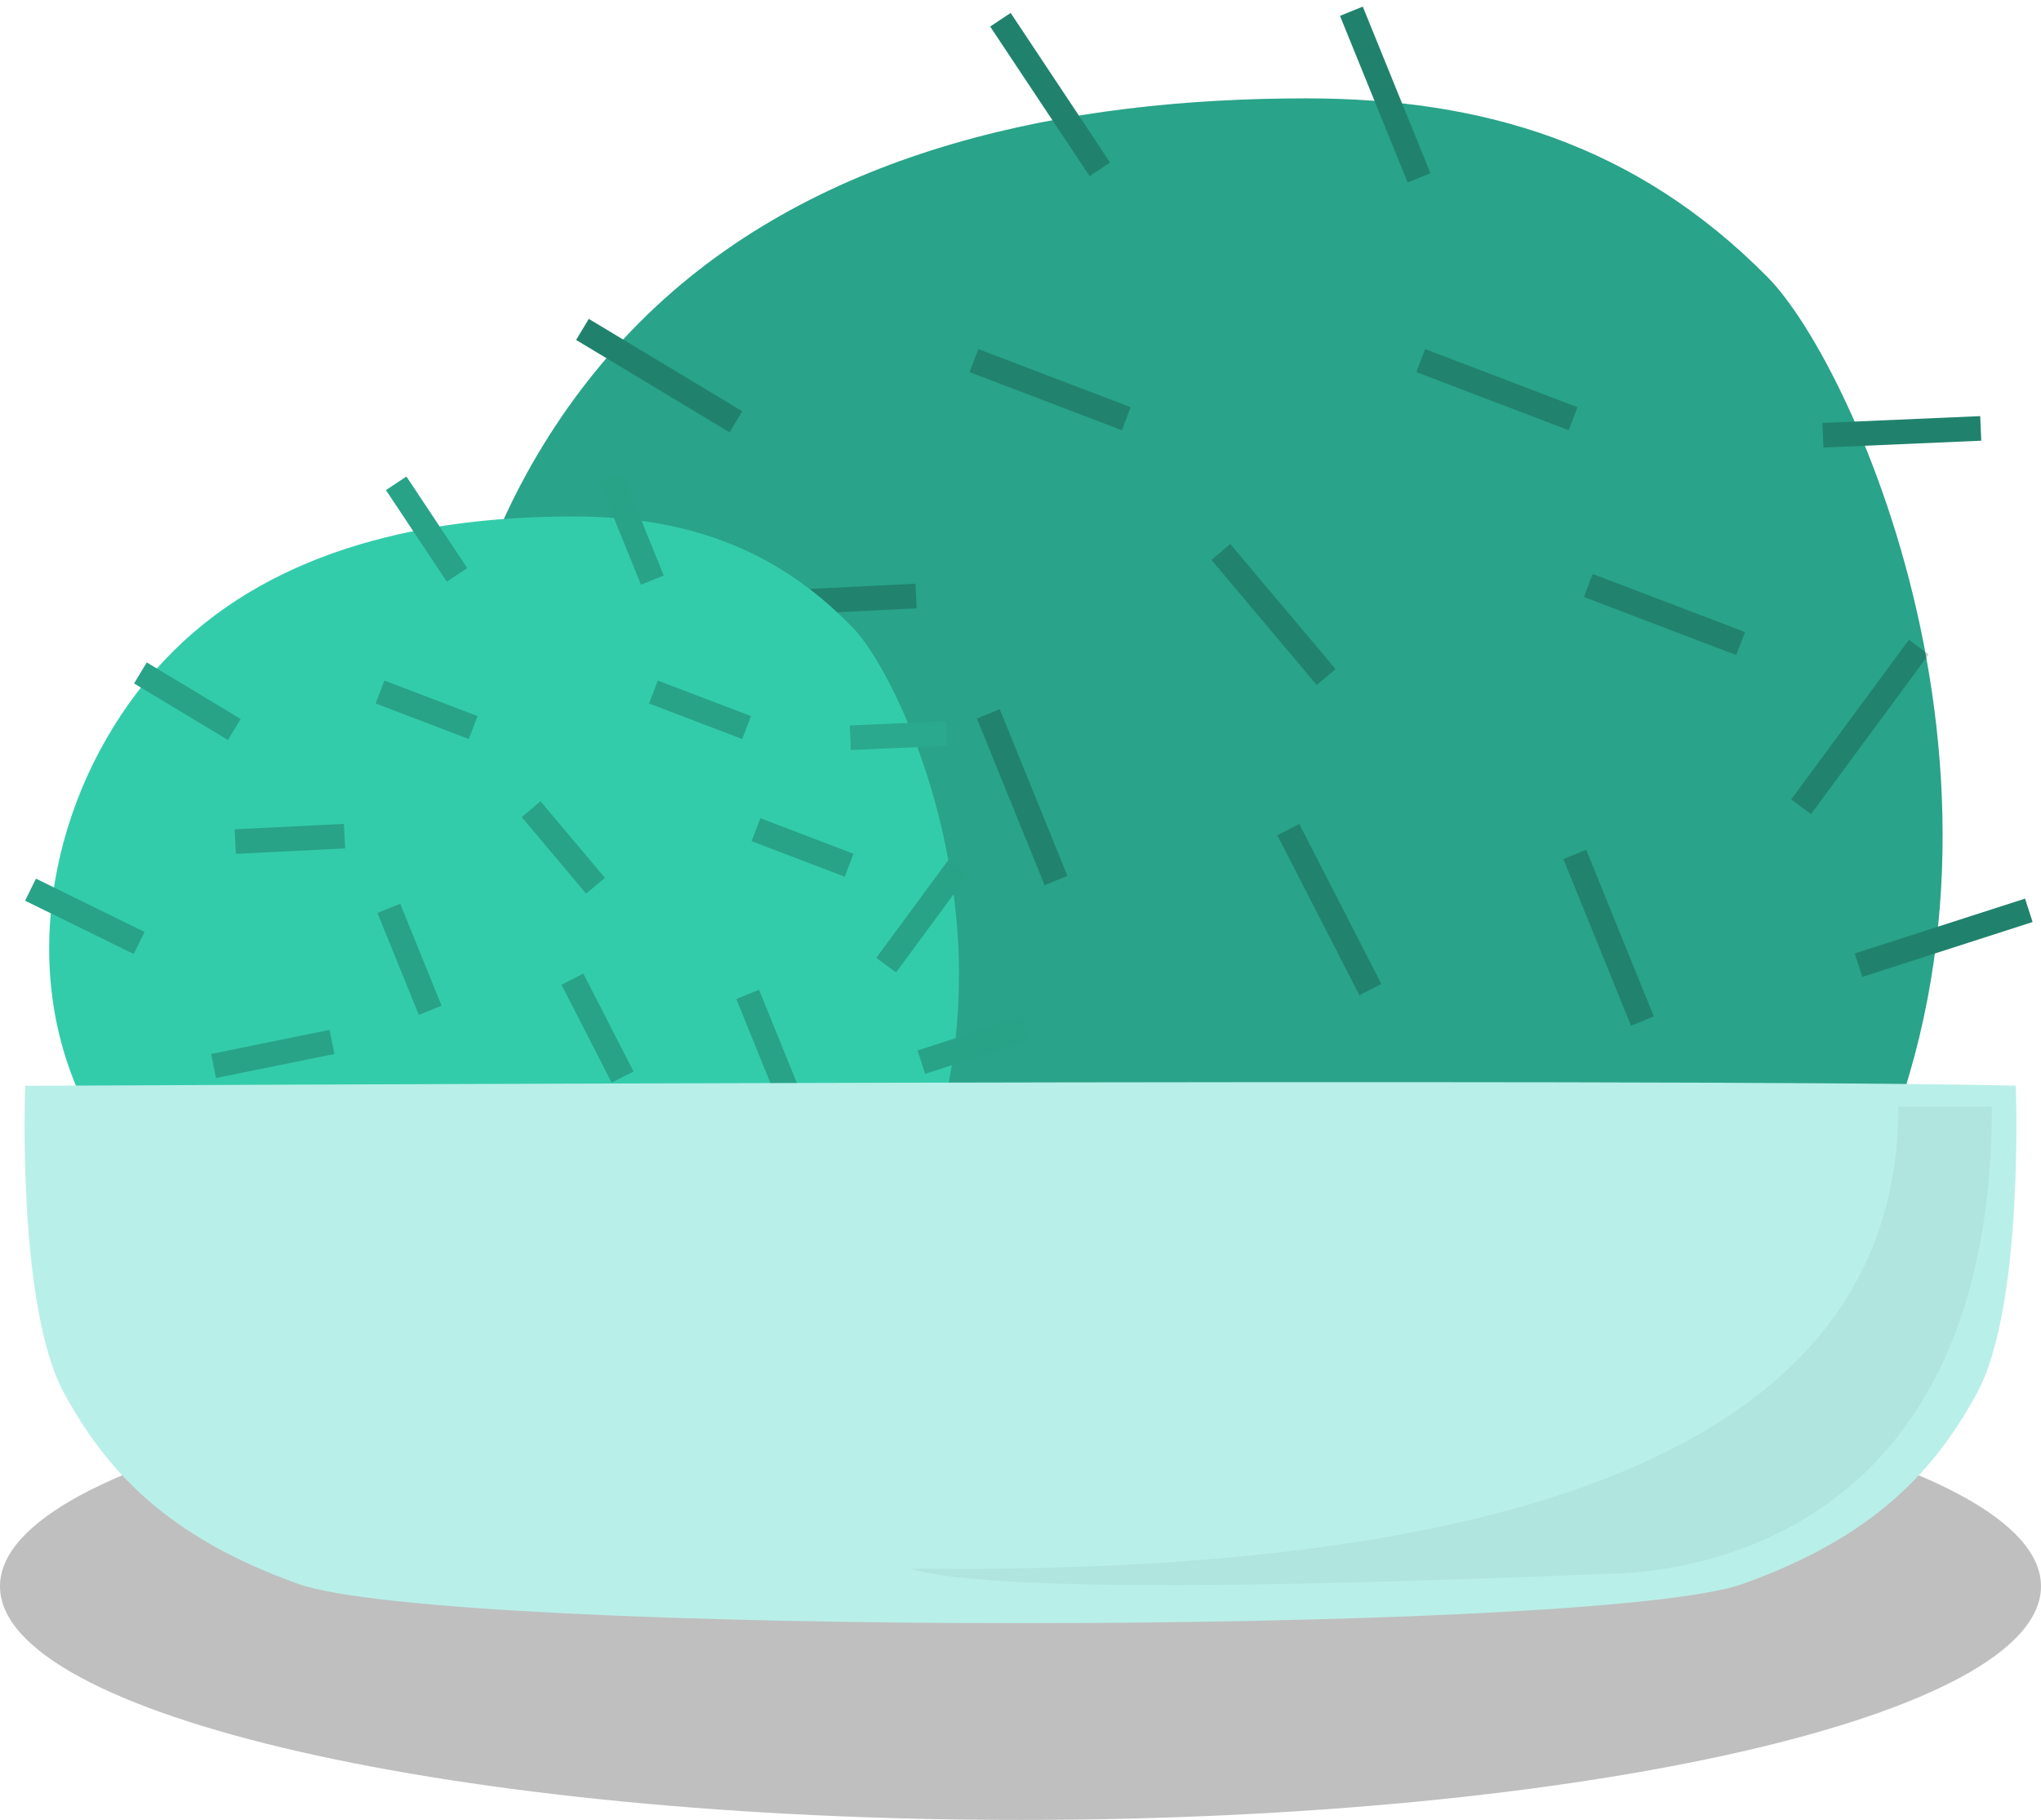
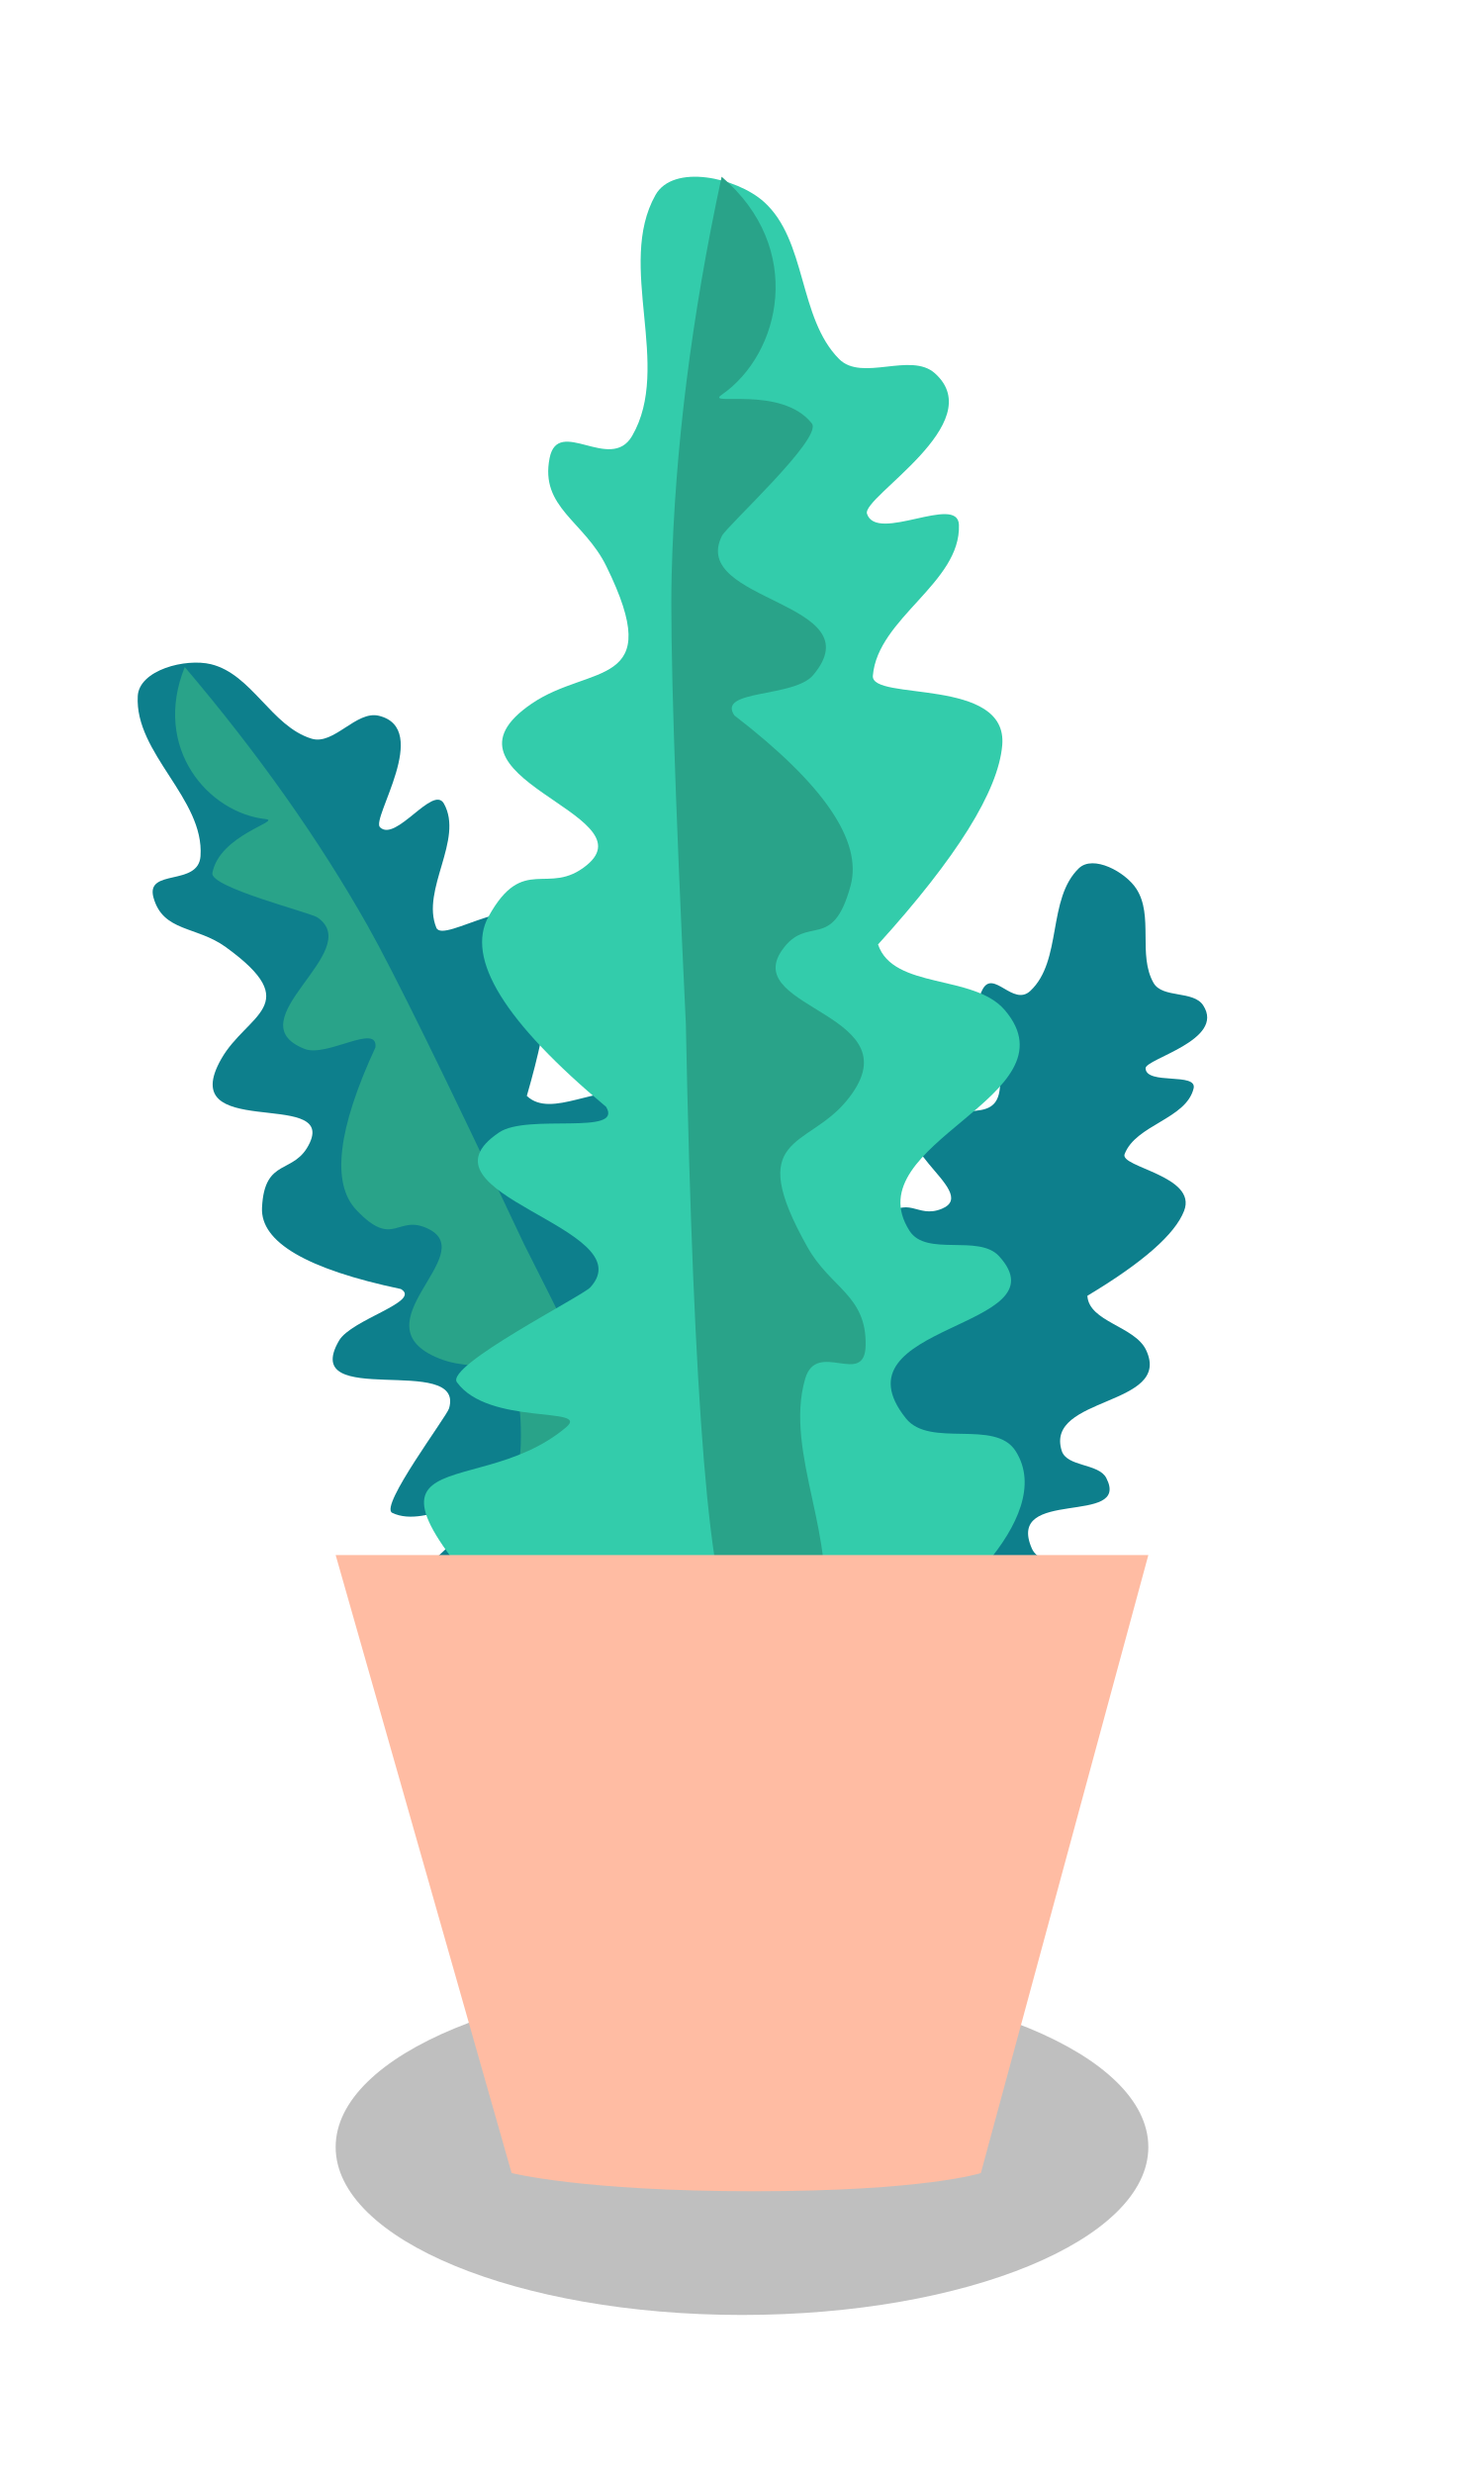
- <svg xmlns="http://www.w3.org/2000/svg" width="83" height="74" viewBox="0 0 83 74">
-   <g fill="none" fill-rule="evenodd" transform="translate(0 -1)">
-     <path fill="#000" fill-opacity=".25" d="M83,65.5 C83,70.748 64.418,75 41.5,75 C18.579,75 0,70.748 0,65.5 C0,60.252 18.579,56 41.5,56 C64.418,56 83,60.252 83,65.5" />
-     <g transform="translate(.574 .838)">
-       <g transform="translate(15.444 .577)">
-         <path fill="#29A389" d="M59.549,48.554 C67.589,32.554 59.459,14.495 55.872,10.863 C50.491,5.417 44.242,3.585 37.095,3.585 C27.444,3.585 17.335,5.597 10.337,12.353 C3.339,19.109 0.022,29.961 3.182,39.228 C4.25,42.37 5.988,45.239 7.966,47.889 C42.295,48.451 59.489,48.673 59.549,48.554 Z" />
-         <path stroke="#20826D" d="M37.464,1.139 L43.163,5.719" transform="rotate(29.112 40.314 3.429)" />
-         <path stroke="#000" stroke-opacity=".2" d="M22.701,29.71 L28.4,34.29" transform="rotate(29.112 25.55 32)" />
-         <path stroke="#000" stroke-opacity=".2" d="M46.549,35.424 L52.248,40.004" transform="rotate(29.112 49.398 37.714)" />
-         <path stroke="#20826D" d="M59.05,14.872 L63.594,19.413" transform="rotate(132.541 61.322 17.143)" />
-         <path stroke="#20826D" d="M60.181,35.447 L65.87,39.982" transform="rotate(123.592 63.025 37.714)" />
-         <path stroke="#000" stroke-opacity=".2" d="M35.195,34.281 L40.89,38.861" transform="rotate(-155.962 38.042 36.571)" />
-         <path stroke="#000" stroke-opacity=".2" d="M34.07,21.717 L37.472,27.426" transform="rotate(170.691 35.771 24.571)" />
-         <path stroke="#000" stroke-opacity=".2" d="M56.759,26.301 L62.478,31.985" transform="rotate(-98.419 59.619 29.143)" />
-         <path stroke="#2AA98E" d="M13.623,35.45 L19.309,41.122" transform="rotate(123.592 16.466 38.286)" />
-         <path stroke="#000" stroke-opacity=".2" d="M14.762,21.73 L20.441,26.27" transform="rotate(138.502 17.602 24)" />
-         <path stroke="#20826D" d="M23.842,1.139 L29.531,5.718" transform="rotate(17.555 26.686 3.429)" />
-         <path stroke="#20826D" d="M7.951,12.574 L13.626,17.14" transform="rotate(-7.776 10.788 14.857)" />
-         <path stroke="#2AA98E" d="M1.139,26.293 L6.81,31.992" transform="rotate(160.983 3.975 29.143)" />
-         <path stroke="#000" stroke-opacity=".2" d="M42.018,13.718 L47.694,17.139" transform="rotate(-10.2 44.856 15.429)" />
-         <path stroke="#000" stroke-opacity=".2" d="M23.849,13.718 L29.524,17.139" transform="rotate(-10.2 26.686 15.429)" />
-         <path stroke="#000" stroke-opacity=".2" d="M48.832,22.861 L54.507,26.282" transform="rotate(-10.2 51.67 24.571)" />
-       </g>
-       <g transform="translate(.444 19.577)">
-         <path fill="#33CCAB" d="M35.899,29.566 C40.776,19.611 35.845,8.373 33.669,6.114 C30.405,2.725 26.615,1.585 22.28,1.585 C16.426,1.585 10.294,2.837 6.05,7.041 C1.805,11.245 -0.207,17.997 1.71,23.763 C2.357,25.718 3.412,27.503 4.612,29.152 C25.434,29.502 35.863,29.64 35.899,29.566 Z" />
-         <path stroke="#28A388" d="M22.925,0.697 L26.414,3.501" transform="rotate(29.112 24.67 2.1)" />
-         <path stroke="#28A388" d="M13.891,18.19 L17.38,20.994" transform="rotate(29.112 15.636 19.592)" />
-         <path stroke="#28A388" d="M28.485,21.688 L31.973,24.493" transform="rotate(29.112 30.229 23.09)" />
-         <path stroke="#2AA98E" d="M34.135,9.106 L36.916,11.885" transform="rotate(132.541 35.525 10.496)" />
-         <path stroke="#28A388" d="M36.827,21.703 L40.309,24.478" transform="rotate(123.592 38.568 23.09)" />
-         <path stroke="#28A388" d="M21.537,20.988 L25.023,23.793" transform="rotate(-155.962 23.28 22.39)" />
-         <path stroke="#28A388" d="M20.849,13.296 L22.93,16.792" transform="rotate(170.691 21.89 15.044)" />
-         <path stroke="#28A388" d="M34.732,16.103 L38.234,19.582" transform="rotate(-98.419 36.483 17.843)" />
-         <path stroke="#28A388" d="M8.336,21.705 L11.816,25.176" transform="rotate(123.592 10.076 23.44)" />
-         <path stroke="#28A388" d="M9.033,13.305 L12.509,16.083" transform="rotate(138.502 10.771 14.694)" />
-         <path stroke="#28A388" d="M14.589,0.697 L18.072,3.501" transform="rotate(17.555 16.33 2.1)" />
-         <path stroke="#28A388" d="M4.865,7.699 L8.338,10.494" transform="rotate(-7.776 6.602 9.096)" />
-         <path stroke="#28A388" d="M0.697,16.098 L4.167,19.587" transform="rotate(160.983 2.432 17.843)" />
-         <path stroke="#28A388" d="M25.713,8.399 L29.186,10.493" transform="rotate(-10.2 27.45 9.446)" />
-         <path stroke="#28A388" d="M14.594,8.399 L18.067,10.493" transform="rotate(-10.2 16.33 9.446)" />
-         <path stroke="#28A388" d="M29.882,13.996 L33.355,16.091" transform="rotate(-10.2 31.619 15.044)" />
-       </g>
-       <g transform="translate(0 43.888)">
-         <path fill="#B9EFE9" d="M81.426,0.418 C67.678,0.091 0.451,0.424 0.451,0.424 C0.451,0.424 0.097,9.388 2.039,12.935 C3.739,16.043 6.18,18.759 11.556,20.678 C17.519,22.806 64.331,22.806 70.294,20.678 C75.672,18.759 78.112,16.043 79.813,12.935 C81.754,9.388 81.4,0.424 81.4,0.424" />
-         <path fill="#000" fill-rule="nonzero" d="M76.626,1.274 C76.626,14.117 63.226,20.377 36.426,20.054 C39.047,20.867 48.421,20.941 64.547,20.274 C66.904,20.274 80.426,19.663 80.426,1.274 L76.626,1.274 Z" opacity=".05" />
-       </g>
-     </g>
+ <svg xmlns="http://www.w3.org/2000/svg" width="84" height="140" viewBox="0 0 84 140">
+   <g fill="none" fill-rule="evenodd">
+     <path fill="#000" fill-opacity=".25" d="M46,9.5 C46,14.748 35.702,19 23,19 C10.297,19 0,14.748 0,9.5 C0,4.252 10.297,0 23,0 C35.702,0 46,4.252 46,9.5" transform="translate(19 112)" />
+     <path fill="#0D7F8C" d="M18.782,93.556 C8.373,84.809 15.189,87.723 18.894,84.105 C19.842,83.18 15.669,84.332 14.194,82.693 C13.638,82.076 19.091,78.802 19.393,78.417 C21.42,75.835 11.46,75.33 15.049,72.534 C16.155,71.673 20.241,72.239 19.393,71.135 C14.871,68.095 13.016,65.692 13.828,63.926 C15.046,61.277 16.223,62.936 17.721,61.522 C20.143,59.237 10.654,58.578 14.841,55.256 C17.138,53.434 20.422,54.218 17.45,49.478 C16.363,47.745 14.479,47.367 14.708,45.351 C14.904,43.629 17.292,45.739 18.054,44.173 C19.481,41.241 16.769,37.394 18.154,34.443 C18.779,33.11 21.464,33.456 22.675,34.328 C24.61,35.723 24.522,38.863 26.371,40.364 C27.403,41.201 29.316,39.816 30.395,40.594 C32.89,42.392 27.799,45.816 28.085,46.463 C28.593,47.611 31.783,45.339 31.942,46.579 C32.238,48.894 28.903,50.596 28.913,52.928 C28.917,53.969 34.535,52.485 34.535,55.256 C34.535,57.104 33.055,59.909 30.097,63.672 C30.892,65.434 34.181,64.509 35.597,65.855 C38.957,69.049 29.791,71.71 32.437,75.03 C33.228,76.023 35.318,74.906 36.246,75.73 C39.271,78.417 29.469,79.023 32.966,82.557 C34.066,83.669 36.662,82.255 37.634,83.474 C39.682,86.042 34.868,90.507 33.585,91.296" transform="rotate(-22 25.696 63.556)" />
+     <path fill="#29A389" d="M23.75,100.278 C20.191,96.837 21.612,92.202 24.43,90.555 C25.243,90.08 21.69,90.806 20.437,88.995 C19.965,88.313 24.596,84.696 24.853,84.27 C26.575,81.418 18.115,80.859 21.163,77.77 C22.102,76.818 25.573,77.444 24.853,76.224 C21.012,72.865 19.436,70.21 20.126,68.259 C21.161,65.331 22.16,67.164 23.433,65.602 C25.491,63.077 17.43,62.349 20.987,58.678 C22.938,56.665 25.727,57.531 23.203,52.294 C22.28,50.379 20.679,49.961 20.874,47.733 C21.041,45.831 23.069,48.162 23.716,46.432 C24.928,43.192 22.624,38.942 23.801,35.68 C24.332,34.208 26.612,34.589 27.641,35.553 C28.737,36.581 28.86,45.611 28.01,62.645 C27.787,73.068 27.534,79.751 27.252,82.694 C26.717,88.274 25.55,94.136 23.75,100.278 Z" transform="scale(1 -1) rotate(24 341.78 0)" />
+     <path fill="#0D7F8C" d="M53.163,95.038 C45.214,88.332 50.419,90.566 53.249,87.792 C53.973,87.083 50.786,87.966 49.659,86.709 C49.235,86.236 53.399,83.727 53.63,83.431 C55.178,81.452 47.571,81.065 50.312,78.921 C51.157,78.261 54.277,78.695 53.63,77.848 C50.176,75.518 48.759,73.676 49.38,72.322 C50.31,70.291 51.209,71.563 52.353,70.479 C54.203,68.726 46.955,68.222 50.153,65.675 C51.907,64.278 54.416,64.879 52.146,61.245 C51.316,59.916 49.877,59.627 50.052,58.08 C50.202,56.761 52.025,58.378 52.607,57.178 C53.697,54.93 51.626,51.981 52.684,49.718 C53.161,48.696 55.211,48.961 56.136,49.63 C57.614,50.699 57.547,53.107 58.959,54.258 C59.747,54.899 61.208,53.837 62.033,54.434 C63.938,55.812 60.05,58.437 60.268,58.933 C60.656,59.813 63.092,58.072 63.214,59.022 C63.44,60.797 60.893,62.102 60.9,63.89 C60.904,64.688 65.194,63.55 65.194,65.675 C65.194,67.091 64.064,69.242 61.805,72.127 C62.412,73.478 64.924,72.769 66.005,73.8 C68.571,76.249 61.571,78.289 63.591,80.835 C64.196,81.596 65.792,80.74 66.501,81.371 C68.811,83.431 61.325,83.896 63.996,86.605 C64.836,87.457 66.818,86.374 67.561,87.308 C69.125,89.277 65.448,92.7 64.468,93.305" transform="rotate(21 58.443 72.038)" />
+     <path fill="#33CCAB" d="M30.748,94 C17.73,80.494 26.597,85.392 32.052,80.761 C33.447,79.577 27.66,80.694 25.864,78.22 C25.187,77.289 32.964,73.348 33.42,72.844 C36.477,69.466 23.062,67.57 28.258,64.078 C29.86,63.002 35.32,64.283 34.307,62.634 C28.558,57.833 26.341,54.242 27.655,51.862 C29.627,48.293 31.017,50.759 33.216,48.956 C36.772,46.039 24.011,43.985 30.083,39.826 C33.412,37.545 37.761,39.035 34.317,32.035 C33.058,29.476 30.554,28.721 31.11,25.921 C31.585,23.53 34.558,26.773 35.78,24.669 C38.069,20.727 34.867,15.01 37.101,11.037 C38.11,9.243 41.7,10.047 43.232,11.414 C45.681,13.601 45.179,17.994 47.499,20.319 C48.792,21.616 51.55,19.902 52.916,21.121 C56.072,23.939 48.767,28.134 49.075,29.074 C49.622,30.745 54.215,27.94 54.279,29.698 C54.398,32.979 49.678,34.967 49.407,38.239 C49.286,39.699 57.068,38.287 56.73,42.174 C56.505,44.764 54.162,48.521 49.7,53.445 C50.561,56.01 55.124,55.106 56.876,57.161 C61.034,62.04 48.306,64.679 51.482,69.65 C52.432,71.137 55.396,69.82 56.551,71.086 C60.318,75.214 46.981,74.896 51.281,80.267 C52.635,81.957 56.319,80.284 57.486,82.11 C59.944,85.954 52.886,91.641 51.054,92.594" />
+     <path fill="#29A389" d="M40.847,10 C45.576,14.034 44.211,20.014 40.847,22.343 C39.876,23.015 44.235,21.785 45.953,23.962 C46.599,24.781 41.15,29.76 40.867,30.32 C38.973,34.076 49.55,34.034 46.025,38.206 C44.939,39.492 40.565,39.008 41.568,40.485 C46.641,44.389 48.833,47.604 48.144,50.13 C47.11,53.92 45.707,51.692 44.259,53.778 C41.918,57.151 52.014,57.358 47.906,62.309 C45.654,65.024 42.106,64.177 45.704,70.571 C47.019,72.908 49.048,73.294 48.999,76.126 C48.957,78.544 46.231,75.778 45.576,78.02 C44.349,82.221 47.586,87.387 46.406,91.611 C45.873,93.518 43.001,93.238 41.638,92.11 C40.184,90.909 39.245,79.512 38.821,57.919 C38.191,44.731 37.924,36.266 38.019,32.523 C38.199,25.427 39.141,17.919 40.847,10 Z" />
+     <path fill="#FFBCA3" d="M19,88 L28.959,122.968 C28.959,122.968 32.956,124 42.664,124 C52.371,124 55.52,122.97 55.52,122.97 L65,88" />
  </g>
</svg>
